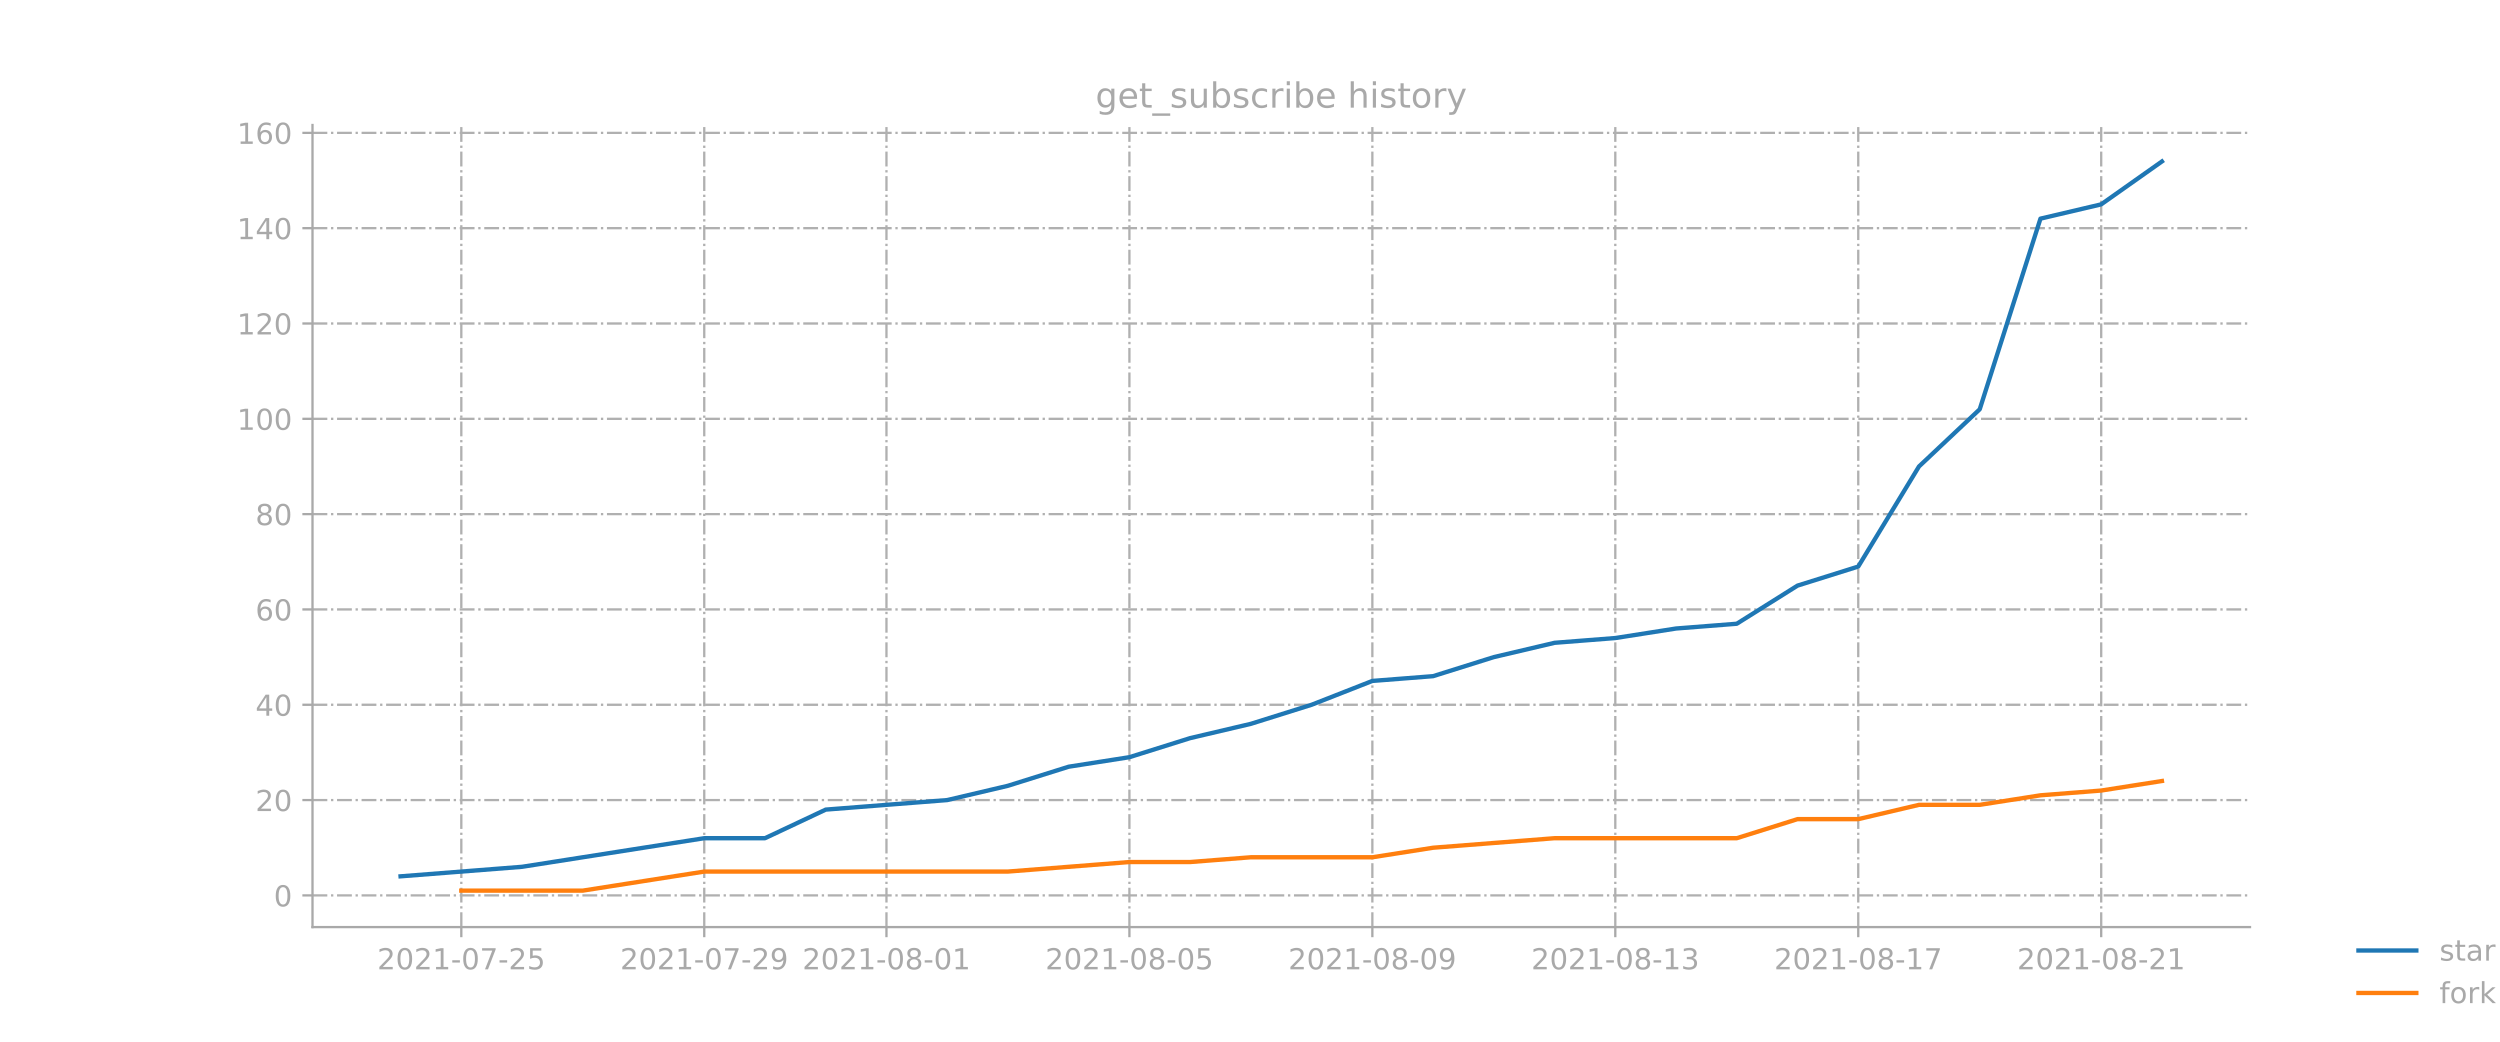
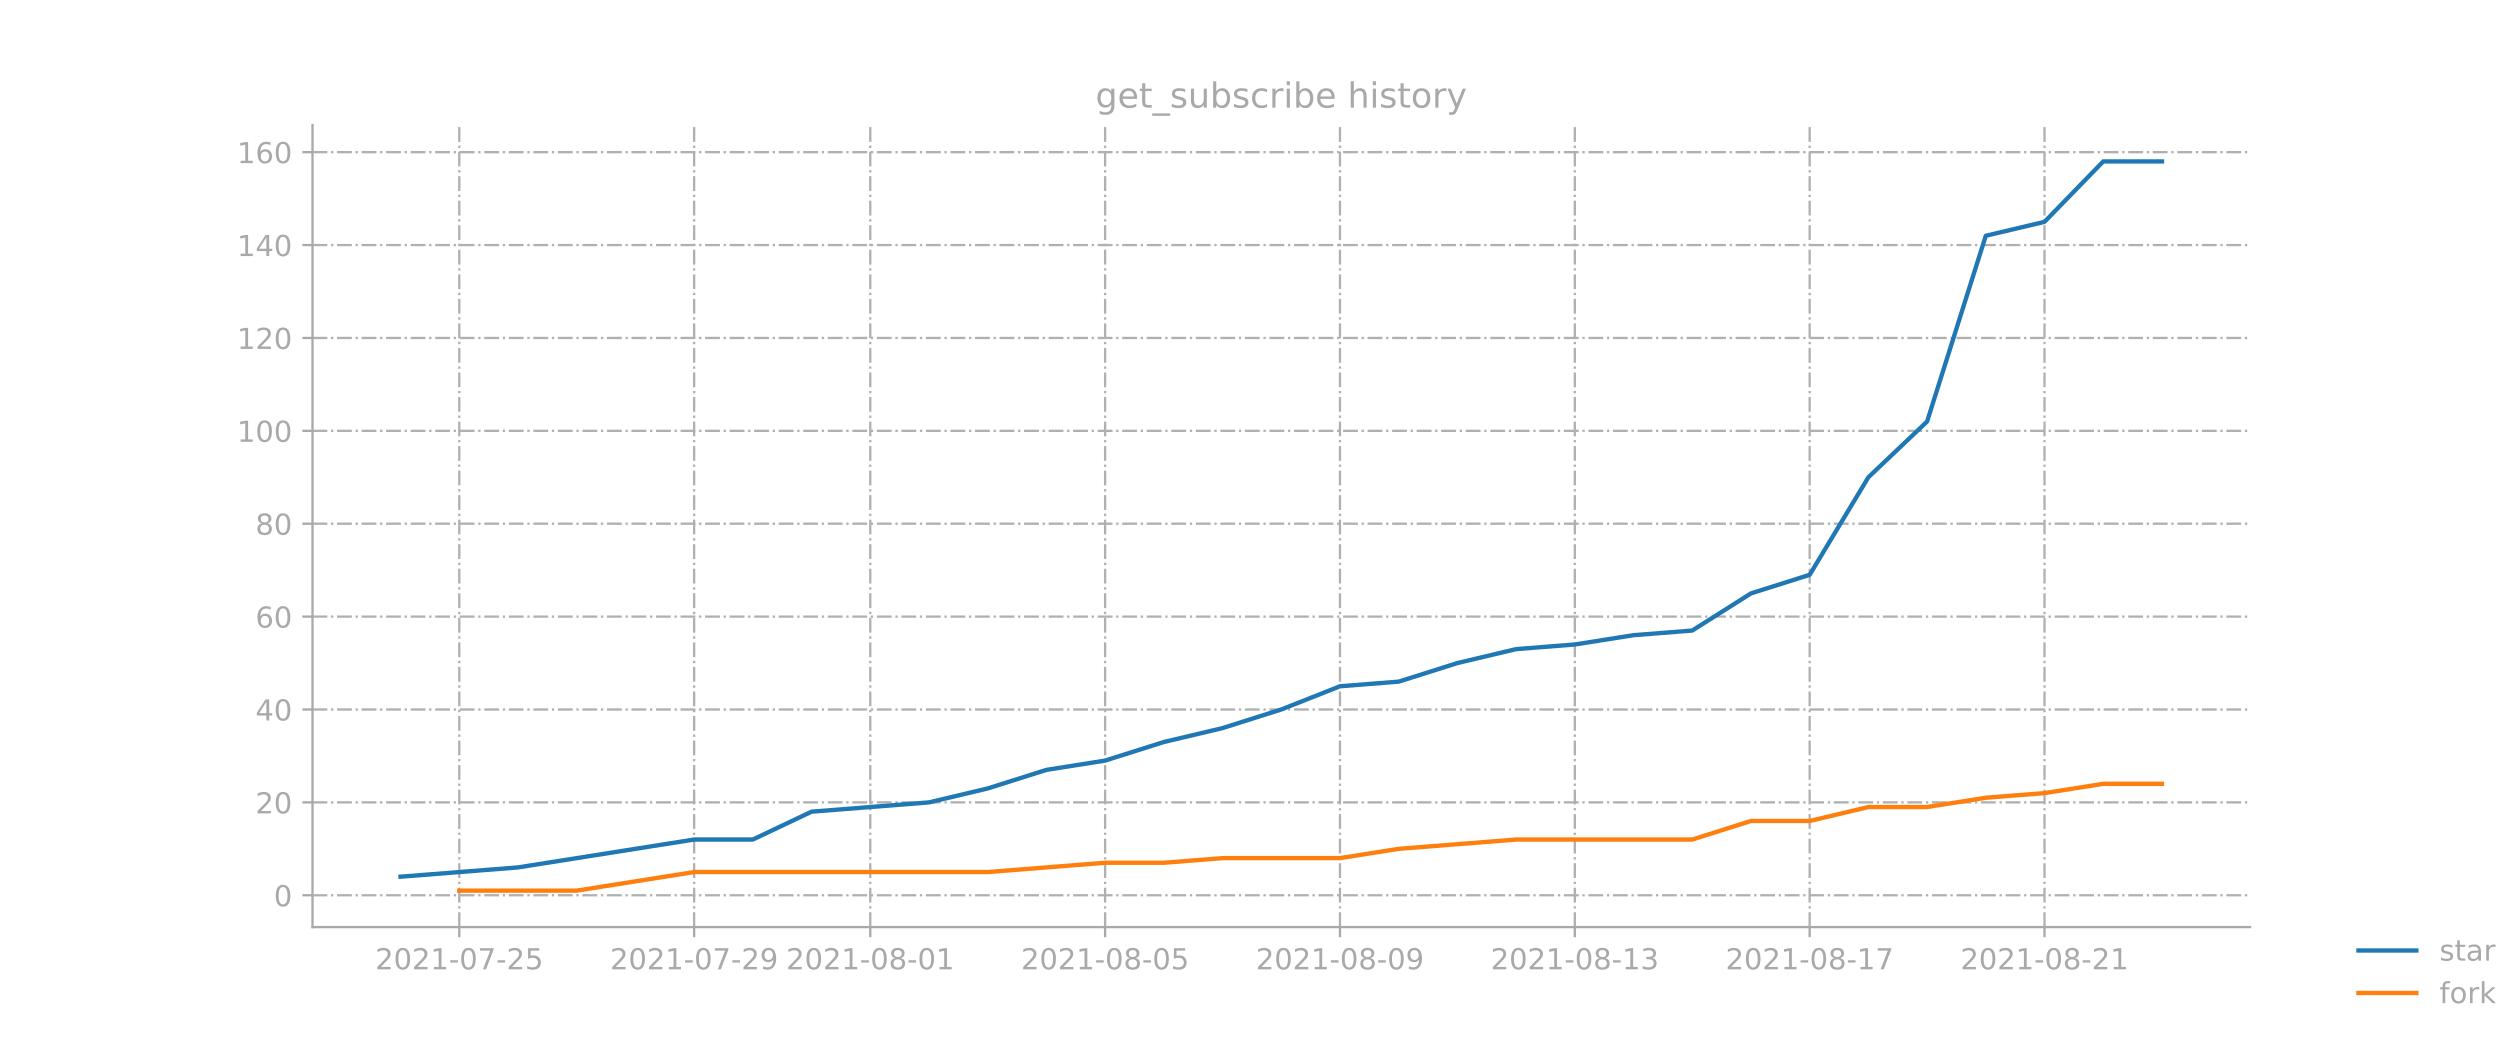
<svg xmlns="http://www.w3.org/2000/svg" xmlns:xlink="http://www.w3.org/1999/xlink" height="360pt" version="1.1" viewBox="0 0 864 360" width="864pt">
  <defs>
    <style type="text/css">*{stroke-linecap:butt;stroke-linejoin:round;}</style>
  </defs>
  <g id="figure_1">
    <g id="patch_1">
      <path d="M 0 360  L 864 360  L 864 0  L 0 0  z " style="fill:none;opacity:0;" />
    </g>
    <g id="axes_1">
      <g id="patch_2">
        <path d="M 108 320.4  L 777.6 320.4  L 777.6 43.2  L 108 43.2  z " style="fill:none;opacity:0;" />
      </g>
      <g id="matplotlib.axis_1">
        <g id="xtick_1">
          <g id="line2d_1">
-             <path clip-path="url(#pddede27b74)" d="M 159.427 320.4  L 159.427 43.2  " style="fill:none;stroke:#b0b0b0;stroke-dasharray:5.12,1.28,0.8,1.28;stroke-dashoffset:0;stroke-width:0.8;" />
+             <path clip-path="url(#pabd84479c7)" d="M 158.727 320.4  L 158.727 43.2  " style="fill:none;stroke:#b0b0b0;stroke-dasharray:5.12,1.28,0.8,1.28;stroke-dashoffset:0;stroke-width:0.8;" />
          </g>
          <g id="line2d_2">
            <defs>
-               <path d="M 0 0  L 0 3.5  " id="m95e94f153a" style="stroke:#a9a9a9;stroke-width:0.8;" />
+               <path d="M 0 0  L 0 3.5  " id="mc89cf442b8" style="stroke:#a9a9a9;stroke-width:0.8;" />
            </defs>
            <g>
-               <use style="fill:#a9a9a9;stroke:#a9a9a9;stroke-width:0.8;" x="159.427" xlink:href="#m95e94f153a" y="320.4" />
+               <use style="fill:#a9a9a9;stroke:#a9a9a9;stroke-width:0.8;" x="158.727" xlink:href="#mc89cf442b8" y="320.4" />
            </g>
          </g>
          <g id="text_1">
-             <g style="fill:#a9a9a9;" transform="translate(130.3691 334.9984)scale(0.1 -0.1)">
+             <g style="fill:#a9a9a9;" transform="translate(129.6695 334.9984)scale(0.1 -0.1)">
              <defs>
                <path d="M 1228 531  L 3431 531  L 3431 0  L 469 0  L 469 531  Q 828 903 1448 1529  Q 2069 2156 2228 2338  Q 2531 2678 2651 2914  Q 2772 3150 2772 3378  Q 2772 3750 2511 3984  Q 2250 4219 1831 4219  Q 1534 4219 1204 4116  Q 875 4013 500 3803  L 500 4441  Q 881 4594 1212 4672  Q 1544 4750 1819 4750  Q 2544 4750 2975 4387  Q 3406 4025 3406 3419  Q 3406 3131 3298 2873  Q 3191 2616 2906 2266  Q 2828 2175 2409 1742  Q 1991 1309 1228 531  z " id="DejaVuSans-32" transform="scale(0.015625)" />
                <path d="M 2034 4250  Q 1547 4250 1301 3770  Q 1056 3291 1056 2328  Q 1056 1369 1301 889  Q 1547 409 2034 409  Q 2525 409 2770 889  Q 3016 1369 3016 2328  Q 3016 3291 2770 3770  Q 2525 4250 2034 4250  z M 2034 4750  Q 2819 4750 3233 4129  Q 3647 3509 3647 2328  Q 3647 1150 3233 529  Q 2819 -91 2034 -91  Q 1250 -91 836 529  Q 422 1150 422 2328  Q 422 3509 836 4129  Q 1250 4750 2034 4750  z " id="DejaVuSans-30" transform="scale(0.015625)" />
                <path d="M 794 531  L 1825 531  L 1825 4091  L 703 3866  L 703 4441  L 1819 4666  L 2450 4666  L 2450 531  L 3481 531  L 3481 0  L 794 0  L 794 531  z " id="DejaVuSans-31" transform="scale(0.015625)" />
                <path d="M 313 2009  L 1997 2009  L 1997 1497  L 313 1497  L 313 2009  z " id="DejaVuSans-2d" transform="scale(0.015625)" />
                <path d="M 525 4666  L 3525 4666  L 3525 4397  L 1831 0  L 1172 0  L 2766 4134  L 525 4134  L 525 4666  z " id="DejaVuSans-37" transform="scale(0.015625)" />
                <path d="M 691 4666  L 3169 4666  L 3169 4134  L 1269 4134  L 1269 2991  Q 1406 3038 1543 3061  Q 1681 3084 1819 3084  Q 2600 3084 3056 2656  Q 3513 2228 3513 1497  Q 3513 744 3044 326  Q 2575 -91 1722 -91  Q 1428 -91 1123 -41  Q 819 9 494 109  L 494 744  Q 775 591 1075 516  Q 1375 441 1709 441  Q 2250 441 2565 725  Q 2881 1009 2881 1497  Q 2881 1984 2565 2268  Q 2250 2553 1709 2553  Q 1456 2553 1204 2497  Q 953 2441 691 2322  L 691 4666  z " id="DejaVuSans-35" transform="scale(0.015625)" />
              </defs>
              <use xlink:href="#DejaVuSans-32" />
              <use x="63.623" xlink:href="#DejaVuSans-30" />
              <use x="127.246" xlink:href="#DejaVuSans-32" />
              <use x="190.869" xlink:href="#DejaVuSans-31" />
              <use x="254.492" xlink:href="#DejaVuSans-2d" />
              <use x="290.576" xlink:href="#DejaVuSans-30" />
              <use x="354.199" xlink:href="#DejaVuSans-37" />
              <use x="417.822" xlink:href="#DejaVuSans-2d" />
              <use x="453.906" xlink:href="#DejaVuSans-32" />
              <use x="517.529" xlink:href="#DejaVuSans-35" />
            </g>
          </g>
        </g>
        <g id="xtick_2">
          <g id="line2d_3">
-             <path clip-path="url(#pddede27b74)" d="M 243.389 320.4  L 243.389 43.2  " style="fill:none;stroke:#b0b0b0;stroke-dasharray:5.12,1.28,0.8,1.28;stroke-dashoffset:0;stroke-width:0.8;" />
+             <path clip-path="url(#pabd84479c7)" d="M 239.891 320.4  L 239.891 43.2  " style="fill:none;stroke:#b0b0b0;stroke-dasharray:5.12,1.28,0.8,1.28;stroke-dashoffset:0;stroke-width:0.8;" />
          </g>
          <g id="line2d_4">
            <g>
-               <use style="fill:#a9a9a9;stroke:#a9a9a9;stroke-width:0.8;" x="243.389" xlink:href="#m95e94f153a" y="320.4" />
+               <use style="fill:#a9a9a9;stroke:#a9a9a9;stroke-width:0.8;" x="239.891" xlink:href="#mc89cf442b8" y="320.4" />
            </g>
          </g>
          <g id="text_2">
-             <g style="fill:#a9a9a9;" transform="translate(214.3315 334.9984)scale(0.1 -0.1)">
+             <g style="fill:#a9a9a9;" transform="translate(210.8331 334.9984)scale(0.1 -0.1)">
              <defs>
                <path d="M 703 97  L 703 672  Q 941 559 1184 500  Q 1428 441 1663 441  Q 2288 441 2617 861  Q 2947 1281 2994 2138  Q 2813 1869 2534 1725  Q 2256 1581 1919 1581  Q 1219 1581 811 2004  Q 403 2428 403 3163  Q 403 3881 828 4315  Q 1253 4750 1959 4750  Q 2769 4750 3195 4129  Q 3622 3509 3622 2328  Q 3622 1225 3098 567  Q 2575 -91 1691 -91  Q 1453 -91 1209 -44  Q 966 3 703 97  z M 1959 2075  Q 2384 2075 2632 2365  Q 2881 2656 2881 3163  Q 2881 3666 2632 3958  Q 2384 4250 1959 4250  Q 1534 4250 1286 3958  Q 1038 3666 1038 3163  Q 1038 2656 1286 2365  Q 1534 2075 1959 2075  z " id="DejaVuSans-39" transform="scale(0.015625)" />
              </defs>
              <use xlink:href="#DejaVuSans-32" />
              <use x="63.623" xlink:href="#DejaVuSans-30" />
              <use x="127.246" xlink:href="#DejaVuSans-32" />
              <use x="190.869" xlink:href="#DejaVuSans-31" />
              <use x="254.492" xlink:href="#DejaVuSans-2d" />
              <use x="290.576" xlink:href="#DejaVuSans-30" />
              <use x="354.199" xlink:href="#DejaVuSans-37" />
              <use x="417.822" xlink:href="#DejaVuSans-2d" />
              <use x="453.906" xlink:href="#DejaVuSans-32" />
              <use x="517.529" xlink:href="#DejaVuSans-39" />
            </g>
          </g>
        </g>
        <g id="xtick_3">
          <g id="line2d_5">
-             <path clip-path="url(#pddede27b74)" d="M 306.361 320.4  L 306.361 43.2  " style="fill:none;stroke:#b0b0b0;stroke-dasharray:5.12,1.28,0.8,1.28;stroke-dashoffset:0;stroke-width:0.8;" />
+             <path clip-path="url(#pabd84479c7)" d="M 300.764 320.4  L 300.764 43.2  " style="fill:none;stroke:#b0b0b0;stroke-dasharray:5.12,1.28,0.8,1.28;stroke-dashoffset:0;stroke-width:0.8;" />
          </g>
          <g id="line2d_6">
            <g>
-               <use style="fill:#a9a9a9;stroke:#a9a9a9;stroke-width:0.8;" x="306.361" xlink:href="#m95e94f153a" y="320.4" />
+               <use style="fill:#a9a9a9;stroke:#a9a9a9;stroke-width:0.8;" x="300.764" xlink:href="#mc89cf442b8" y="320.4" />
            </g>
          </g>
          <g id="text_3">
-             <g style="fill:#a9a9a9;" transform="translate(277.3033 334.9984)scale(0.1 -0.1)">
+             <g style="fill:#a9a9a9;" transform="translate(271.7058 334.9984)scale(0.1 -0.1)">
              <defs>
                <path d="M 2034 2216  Q 1584 2216 1326 1975  Q 1069 1734 1069 1313  Q 1069 891 1326 650  Q 1584 409 2034 409  Q 2484 409 2743 651  Q 3003 894 3003 1313  Q 3003 1734 2745 1975  Q 2488 2216 2034 2216  z M 1403 2484  Q 997 2584 770 2862  Q 544 3141 544 3541  Q 544 4100 942 4425  Q 1341 4750 2034 4750  Q 2731 4750 3128 4425  Q 3525 4100 3525 3541  Q 3525 3141 3298 2862  Q 3072 2584 2669 2484  Q 3125 2378 3379 2068  Q 3634 1759 3634 1313  Q 3634 634 3220 271  Q 2806 -91 2034 -91  Q 1263 -91 848 271  Q 434 634 434 1313  Q 434 1759 690 2068  Q 947 2378 1403 2484  z M 1172 3481  Q 1172 3119 1398 2916  Q 1625 2713 2034 2713  Q 2441 2713 2670 2916  Q 2900 3119 2900 3481  Q 2900 3844 2670 4047  Q 2441 4250 2034 4250  Q 1625 4250 1398 4047  Q 1172 3844 1172 3481  z " id="DejaVuSans-38" transform="scale(0.015625)" />
              </defs>
              <use xlink:href="#DejaVuSans-32" />
              <use x="63.623" xlink:href="#DejaVuSans-30" />
              <use x="127.246" xlink:href="#DejaVuSans-32" />
              <use x="190.869" xlink:href="#DejaVuSans-31" />
              <use x="254.492" xlink:href="#DejaVuSans-2d" />
              <use x="290.576" xlink:href="#DejaVuSans-30" />
              <use x="354.199" xlink:href="#DejaVuSans-38" />
              <use x="417.822" xlink:href="#DejaVuSans-2d" />
              <use x="453.906" xlink:href="#DejaVuSans-30" />
              <use x="517.529" xlink:href="#DejaVuSans-31" />
            </g>
          </g>
        </g>
        <g id="xtick_4">
          <g id="line2d_7">
-             <path clip-path="url(#pddede27b74)" d="M 390.324 320.4  L 390.324 43.2  " style="fill:none;stroke:#b0b0b0;stroke-dasharray:5.12,1.28,0.8,1.28;stroke-dashoffset:0;stroke-width:0.8;" />
+             <path clip-path="url(#pabd84479c7)" d="M 381.927 320.4  L 381.927 43.2  " style="fill:none;stroke:#b0b0b0;stroke-dasharray:5.12,1.28,0.8,1.28;stroke-dashoffset:0;stroke-width:0.8;" />
          </g>
          <g id="line2d_8">
            <g>
-               <use style="fill:#a9a9a9;stroke:#a9a9a9;stroke-width:0.8;" x="390.324" xlink:href="#m95e94f153a" y="320.4" />
+               <use style="fill:#a9a9a9;stroke:#a9a9a9;stroke-width:0.8;" x="381.927" xlink:href="#mc89cf442b8" y="320.4" />
            </g>
          </g>
          <g id="text_4">
-             <g style="fill:#a9a9a9;" transform="translate(361.2657 334.9984)scale(0.1 -0.1)">
+             <g style="fill:#a9a9a9;" transform="translate(352.8695 334.9984)scale(0.1 -0.1)">
              <use xlink:href="#DejaVuSans-32" />
              <use x="63.623" xlink:href="#DejaVuSans-30" />
              <use x="127.246" xlink:href="#DejaVuSans-32" />
              <use x="190.869" xlink:href="#DejaVuSans-31" />
              <use x="254.492" xlink:href="#DejaVuSans-2d" />
              <use x="290.576" xlink:href="#DejaVuSans-30" />
              <use x="354.199" xlink:href="#DejaVuSans-38" />
              <use x="417.822" xlink:href="#DejaVuSans-2d" />
              <use x="453.906" xlink:href="#DejaVuSans-30" />
              <use x="517.529" xlink:href="#DejaVuSans-35" />
            </g>
          </g>
        </g>
        <g id="xtick_5">
          <g id="line2d_9">
-             <path clip-path="url(#pddede27b74)" d="M 474.286 320.4  L 474.286 43.2  " style="fill:none;stroke:#b0b0b0;stroke-dasharray:5.12,1.28,0.8,1.28;stroke-dashoffset:0;stroke-width:0.8;" />
+             <path clip-path="url(#pabd84479c7)" d="M 463.091 320.4  L 463.091 43.2  " style="fill:none;stroke:#b0b0b0;stroke-dasharray:5.12,1.28,0.8,1.28;stroke-dashoffset:0;stroke-width:0.8;" />
          </g>
          <g id="line2d_10">
            <g>
-               <use style="fill:#a9a9a9;stroke:#a9a9a9;stroke-width:0.8;" x="474.286" xlink:href="#m95e94f153a" y="320.4" />
+               <use style="fill:#a9a9a9;stroke:#a9a9a9;stroke-width:0.8;" x="463.091" xlink:href="#mc89cf442b8" y="320.4" />
            </g>
          </g>
          <g id="text_5">
-             <g style="fill:#a9a9a9;" transform="translate(445.2281 334.9984)scale(0.1 -0.1)">
+             <g style="fill:#a9a9a9;" transform="translate(434.0331 334.9984)scale(0.1 -0.1)">
              <use xlink:href="#DejaVuSans-32" />
              <use x="63.623" xlink:href="#DejaVuSans-30" />
              <use x="127.246" xlink:href="#DejaVuSans-32" />
              <use x="190.869" xlink:href="#DejaVuSans-31" />
              <use x="254.492" xlink:href="#DejaVuSans-2d" />
              <use x="290.576" xlink:href="#DejaVuSans-30" />
              <use x="354.199" xlink:href="#DejaVuSans-38" />
              <use x="417.822" xlink:href="#DejaVuSans-2d" />
              <use x="453.906" xlink:href="#DejaVuSans-30" />
              <use x="517.529" xlink:href="#DejaVuSans-39" />
            </g>
          </g>
        </g>
        <g id="xtick_6">
          <g id="line2d_11">
-             <path clip-path="url(#pddede27b74)" d="M 558.248 320.4  L 558.248 43.2  " style="fill:none;stroke:#b0b0b0;stroke-dasharray:5.12,1.28,0.8,1.28;stroke-dashoffset:0;stroke-width:0.8;" />
+             <path clip-path="url(#pabd84479c7)" d="M 544.255 320.4  L 544.255 43.2  " style="fill:none;stroke:#b0b0b0;stroke-dasharray:5.12,1.28,0.8,1.28;stroke-dashoffset:0;stroke-width:0.8;" />
          </g>
          <g id="line2d_12">
            <g>
-               <use style="fill:#a9a9a9;stroke:#a9a9a9;stroke-width:0.8;" x="558.248" xlink:href="#m95e94f153a" y="320.4" />
+               <use style="fill:#a9a9a9;stroke:#a9a9a9;stroke-width:0.8;" x="544.255" xlink:href="#mc89cf442b8" y="320.4" />
            </g>
          </g>
          <g id="text_6">
-             <g style="fill:#a9a9a9;" transform="translate(529.1905 334.9984)scale(0.1 -0.1)">
+             <g style="fill:#a9a9a9;" transform="translate(515.1967 334.9984)scale(0.1 -0.1)">
              <defs>
                <path d="M 2597 2516  Q 3050 2419 3304 2112  Q 3559 1806 3559 1356  Q 3559 666 3084 287  Q 2609 -91 1734 -91  Q 1441 -91 1130 -33  Q 819 25 488 141  L 488 750  Q 750 597 1062 519  Q 1375 441 1716 441  Q 2309 441 2620 675  Q 2931 909 2931 1356  Q 2931 1769 2642 2001  Q 2353 2234 1838 2234  L 1294 2234  L 1294 2753  L 1863 2753  Q 2328 2753 2575 2939  Q 2822 3125 2822 3475  Q 2822 3834 2567 4026  Q 2313 4219 1838 4219  Q 1578 4219 1281 4162  Q 984 4106 628 3988  L 628 4550  Q 988 4650 1302 4700  Q 1616 4750 1894 4750  Q 2613 4750 3031 4423  Q 3450 4097 3450 3541  Q 3450 3153 3228 2886  Q 3006 2619 2597 2516  z " id="DejaVuSans-33" transform="scale(0.015625)" />
              </defs>
              <use xlink:href="#DejaVuSans-32" />
              <use x="63.623" xlink:href="#DejaVuSans-30" />
              <use x="127.246" xlink:href="#DejaVuSans-32" />
              <use x="190.869" xlink:href="#DejaVuSans-31" />
              <use x="254.492" xlink:href="#DejaVuSans-2d" />
              <use x="290.576" xlink:href="#DejaVuSans-30" />
              <use x="354.199" xlink:href="#DejaVuSans-38" />
              <use x="417.822" xlink:href="#DejaVuSans-2d" />
              <use x="453.906" xlink:href="#DejaVuSans-31" />
              <use x="517.529" xlink:href="#DejaVuSans-33" />
            </g>
          </g>
        </g>
        <g id="xtick_7">
          <g id="line2d_13">
-             <path clip-path="url(#pddede27b74)" d="M 642.211 320.4  L 642.211 43.2  " style="fill:none;stroke:#b0b0b0;stroke-dasharray:5.12,1.28,0.8,1.28;stroke-dashoffset:0;stroke-width:0.8;" />
+             <path clip-path="url(#pabd84479c7)" d="M 625.418 320.4  L 625.418 43.2  " style="fill:none;stroke:#b0b0b0;stroke-dasharray:5.12,1.28,0.8,1.28;stroke-dashoffset:0;stroke-width:0.8;" />
          </g>
          <g id="line2d_14">
            <g>
-               <use style="fill:#a9a9a9;stroke:#a9a9a9;stroke-width:0.8;" x="642.211" xlink:href="#m95e94f153a" y="320.4" />
+               <use style="fill:#a9a9a9;stroke:#a9a9a9;stroke-width:0.8;" x="625.418" xlink:href="#mc89cf442b8" y="320.4" />
            </g>
          </g>
          <g id="text_7">
-             <g style="fill:#a9a9a9;" transform="translate(613.1528 334.9984)scale(0.1 -0.1)">
+             <g style="fill:#a9a9a9;" transform="translate(596.3604 334.9984)scale(0.1 -0.1)">
              <use xlink:href="#DejaVuSans-32" />
              <use x="63.623" xlink:href="#DejaVuSans-30" />
              <use x="127.246" xlink:href="#DejaVuSans-32" />
              <use x="190.869" xlink:href="#DejaVuSans-31" />
              <use x="254.492" xlink:href="#DejaVuSans-2d" />
              <use x="290.576" xlink:href="#DejaVuSans-30" />
              <use x="354.199" xlink:href="#DejaVuSans-38" />
              <use x="417.822" xlink:href="#DejaVuSans-2d" />
              <use x="453.906" xlink:href="#DejaVuSans-31" />
              <use x="517.529" xlink:href="#DejaVuSans-37" />
            </g>
          </g>
        </g>
        <g id="xtick_8">
          <g id="line2d_15">
-             <path clip-path="url(#pddede27b74)" d="M 726.173 320.4  L 726.173 43.2  " style="fill:none;stroke:#b0b0b0;stroke-dasharray:5.12,1.28,0.8,1.28;stroke-dashoffset:0;stroke-width:0.8;" />
+             <path clip-path="url(#pabd84479c7)" d="M 706.582 320.4  L 706.582 43.2  " style="fill:none;stroke:#b0b0b0;stroke-dasharray:5.12,1.28,0.8,1.28;stroke-dashoffset:0;stroke-width:0.8;" />
          </g>
          <g id="line2d_16">
            <g>
-               <use style="fill:#a9a9a9;stroke:#a9a9a9;stroke-width:0.8;" x="726.173" xlink:href="#m95e94f153a" y="320.4" />
+               <use style="fill:#a9a9a9;stroke:#a9a9a9;stroke-width:0.8;" x="706.582" xlink:href="#mc89cf442b8" y="320.4" />
            </g>
          </g>
          <g id="text_8">
-             <g style="fill:#a9a9a9;" transform="translate(697.1152 334.9984)scale(0.1 -0.1)">
+             <g style="fill:#a9a9a9;" transform="translate(677.524 334.9984)scale(0.1 -0.1)">
              <use xlink:href="#DejaVuSans-32" />
              <use x="63.623" xlink:href="#DejaVuSans-30" />
              <use x="127.246" xlink:href="#DejaVuSans-32" />
              <use x="190.869" xlink:href="#DejaVuSans-31" />
              <use x="254.492" xlink:href="#DejaVuSans-2d" />
              <use x="290.576" xlink:href="#DejaVuSans-30" />
              <use x="354.199" xlink:href="#DejaVuSans-38" />
              <use x="417.822" xlink:href="#DejaVuSans-2d" />
              <use x="453.906" xlink:href="#DejaVuSans-32" />
              <use x="517.529" xlink:href="#DejaVuSans-31" />
            </g>
          </g>
        </g>
      </g>
      <g id="matplotlib.axis_2">
        <g id="ytick_1">
          <g id="line2d_17">
-             <path clip-path="url(#pddede27b74)" d="M 108 309.447  L 777.6 309.447  " style="fill:none;stroke:#b0b0b0;stroke-dasharray:5.12,1.28,0.8,1.28;stroke-dashoffset:0;stroke-width:0.8;" />
+             <path clip-path="url(#pabd84479c7)" d="M 108 309.405  L 777.6 309.405  " style="fill:none;stroke:#b0b0b0;stroke-dasharray:5.12,1.28,0.8,1.28;stroke-dashoffset:0;stroke-width:0.8;" />
          </g>
          <g id="line2d_18">
            <defs>
-               <path d="M 0 0  L -3.5 0  " id="mcf02c6be62" style="stroke:#a9a9a9;stroke-width:0.8;" />
+               <path d="M 0 0  L -3.5 0  " id="mae15c262da" style="stroke:#a9a9a9;stroke-width:0.8;" />
            </defs>
            <g>
-               <use style="fill:#a9a9a9;stroke:#a9a9a9;stroke-width:0.8;" x="108" xlink:href="#mcf02c6be62" y="309.447" />
+               <use style="fill:#a9a9a9;stroke:#a9a9a9;stroke-width:0.8;" x="108" xlink:href="#mae15c262da" y="309.405" />
            </g>
          </g>
          <g id="text_9">
-             <g style="fill:#a9a9a9;" transform="translate(94.6375 313.2463)scale(0.1 -0.1)">
+             <g style="fill:#a9a9a9;" transform="translate(94.6375 313.2043)scale(0.1 -0.1)">
              <use xlink:href="#DejaVuSans-30" />
            </g>
          </g>
        </g>
        <g id="ytick_2">
          <g id="line2d_19">
-             <path clip-path="url(#pddede27b74)" d="M 108 276.506  L 777.6 276.506  " style="fill:none;stroke:#b0b0b0;stroke-dasharray:5.12,1.28,0.8,1.28;stroke-dashoffset:0;stroke-width:0.8;" />
+             <path clip-path="url(#pabd84479c7)" d="M 108 277.303  L 777.6 277.303  " style="fill:none;stroke:#b0b0b0;stroke-dasharray:5.12,1.28,0.8,1.28;stroke-dashoffset:0;stroke-width:0.8;" />
          </g>
          <g id="line2d_20">
            <g>
-               <use style="fill:#a9a9a9;stroke:#a9a9a9;stroke-width:0.8;" x="108" xlink:href="#mcf02c6be62" y="276.506" />
+               <use style="fill:#a9a9a9;stroke:#a9a9a9;stroke-width:0.8;" x="108" xlink:href="#mae15c262da" y="277.303" />
            </g>
          </g>
          <g id="text_10">
-             <g style="fill:#a9a9a9;" transform="translate(88.275 280.3051)scale(0.1 -0.1)">
+             <g style="fill:#a9a9a9;" transform="translate(88.275 281.1024)scale(0.1 -0.1)">
              <use xlink:href="#DejaVuSans-32" />
              <use x="63.623" xlink:href="#DejaVuSans-30" />
            </g>
          </g>
        </g>
        <g id="ytick_3">
          <g id="line2d_21">
-             <path clip-path="url(#pddede27b74)" d="M 108 243.565  L 777.6 243.565  " style="fill:none;stroke:#b0b0b0;stroke-dasharray:5.12,1.28,0.8,1.28;stroke-dashoffset:0;stroke-width:0.8;" />
+             <path clip-path="url(#pabd84479c7)" d="M 108 245.201  L 777.6 245.201  " style="fill:none;stroke:#b0b0b0;stroke-dasharray:5.12,1.28,0.8,1.28;stroke-dashoffset:0;stroke-width:0.8;" />
          </g>
          <g id="line2d_22">
            <g>
-               <use style="fill:#a9a9a9;stroke:#a9a9a9;stroke-width:0.8;" x="108" xlink:href="#mcf02c6be62" y="243.565" />
+               <use style="fill:#a9a9a9;stroke:#a9a9a9;stroke-width:0.8;" x="108" xlink:href="#mae15c262da" y="245.201" />
            </g>
          </g>
          <g id="text_11">
-             <g style="fill:#a9a9a9;" transform="translate(88.275 247.3639)scale(0.1 -0.1)">
+             <g style="fill:#a9a9a9;" transform="translate(88.275 249.0005)scale(0.1 -0.1)">
              <defs>
                <path d="M 2419 4116  L 825 1625  L 2419 1625  L 2419 4116  z M 2253 4666  L 3047 4666  L 3047 1625  L 3713 1625  L 3713 1100  L 3047 1100  L 3047 0  L 2419 0  L 2419 1100  L 313 1100  L 313 1709  L 2253 4666  z " id="DejaVuSans-34" transform="scale(0.015625)" />
              </defs>
              <use xlink:href="#DejaVuSans-34" />
              <use x="63.623" xlink:href="#DejaVuSans-30" />
            </g>
          </g>
        </g>
        <g id="ytick_4">
          <g id="line2d_23">
-             <path clip-path="url(#pddede27b74)" d="M 108 210.624  L 777.6 210.624  " style="fill:none;stroke:#b0b0b0;stroke-dasharray:5.12,1.28,0.8,1.28;stroke-dashoffset:0;stroke-width:0.8;" />
+             <path clip-path="url(#pabd84479c7)" d="M 108 213.099  L 777.6 213.099  " style="fill:none;stroke:#b0b0b0;stroke-dasharray:5.12,1.28,0.8,1.28;stroke-dashoffset:0;stroke-width:0.8;" />
          </g>
          <g id="line2d_24">
            <g>
-               <use style="fill:#a9a9a9;stroke:#a9a9a9;stroke-width:0.8;" x="108" xlink:href="#mcf02c6be62" y="210.624" />
+               <use style="fill:#a9a9a9;stroke:#a9a9a9;stroke-width:0.8;" x="108" xlink:href="#mae15c262da" y="213.099" />
            </g>
          </g>
          <g id="text_12">
-             <g style="fill:#a9a9a9;" transform="translate(88.275 214.4227)scale(0.1 -0.1)">
+             <g style="fill:#a9a9a9;" transform="translate(88.275 216.8986)scale(0.1 -0.1)">
              <defs>
                <path d="M 2113 2584  Q 1688 2584 1439 2293  Q 1191 2003 1191 1497  Q 1191 994 1439 701  Q 1688 409 2113 409  Q 2538 409 2786 701  Q 3034 994 3034 1497  Q 3034 2003 2786 2293  Q 2538 2584 2113 2584  z M 3366 4563  L 3366 3988  Q 3128 4100 2886 4159  Q 2644 4219 2406 4219  Q 1781 4219 1451 3797  Q 1122 3375 1075 2522  Q 1259 2794 1537 2939  Q 1816 3084 2150 3084  Q 2853 3084 3261 2657  Q 3669 2231 3669 1497  Q 3669 778 3244 343  Q 2819 -91 2113 -91  Q 1303 -91 875 529  Q 447 1150 447 2328  Q 447 3434 972 4092  Q 1497 4750 2381 4750  Q 2619 4750 2861 4703  Q 3103 4656 3366 4563  z " id="DejaVuSans-36" transform="scale(0.015625)" />
              </defs>
              <use xlink:href="#DejaVuSans-36" />
              <use x="63.623" xlink:href="#DejaVuSans-30" />
            </g>
          </g>
        </g>
        <g id="ytick_5">
          <g id="line2d_25">
-             <path clip-path="url(#pddede27b74)" d="M 108 177.682  L 777.6 177.682  " style="fill:none;stroke:#b0b0b0;stroke-dasharray:5.12,1.28,0.8,1.28;stroke-dashoffset:0;stroke-width:0.8;" />
+             <path clip-path="url(#pabd84479c7)" d="M 108 180.997  L 777.6 180.997  " style="fill:none;stroke:#b0b0b0;stroke-dasharray:5.12,1.28,0.8,1.28;stroke-dashoffset:0;stroke-width:0.8;" />
          </g>
          <g id="line2d_26">
            <g>
-               <use style="fill:#a9a9a9;stroke:#a9a9a9;stroke-width:0.8;" x="108" xlink:href="#mcf02c6be62" y="177.682" />
+               <use style="fill:#a9a9a9;stroke:#a9a9a9;stroke-width:0.8;" x="108" xlink:href="#mae15c262da" y="180.997" />
            </g>
          </g>
          <g id="text_13">
-             <g style="fill:#a9a9a9;" transform="translate(88.275 181.4816)scale(0.1 -0.1)">
+             <g style="fill:#a9a9a9;" transform="translate(88.275 184.7967)scale(0.1 -0.1)">
              <use xlink:href="#DejaVuSans-38" />
              <use x="63.623" xlink:href="#DejaVuSans-30" />
            </g>
          </g>
        </g>
        <g id="ytick_6">
          <g id="line2d_27">
-             <path clip-path="url(#pddede27b74)" d="M 108 144.741  L 777.6 144.741  " style="fill:none;stroke:#b0b0b0;stroke-dasharray:5.12,1.28,0.8,1.28;stroke-dashoffset:0;stroke-width:0.8;" />
+             <path clip-path="url(#pabd84479c7)" d="M 108 148.896  L 777.6 148.896  " style="fill:none;stroke:#b0b0b0;stroke-dasharray:5.12,1.28,0.8,1.28;stroke-dashoffset:0;stroke-width:0.8;" />
          </g>
          <g id="line2d_28">
            <g>
-               <use style="fill:#a9a9a9;stroke:#a9a9a9;stroke-width:0.8;" x="108" xlink:href="#mcf02c6be62" y="144.741" />
+               <use style="fill:#a9a9a9;stroke:#a9a9a9;stroke-width:0.8;" x="108" xlink:href="#mae15c262da" y="148.896" />
            </g>
          </g>
          <g id="text_14">
-             <g style="fill:#a9a9a9;" transform="translate(81.9125 148.5404)scale(0.1 -0.1)">
+             <g style="fill:#a9a9a9;" transform="translate(81.9125 152.6948)scale(0.1 -0.1)">
              <use xlink:href="#DejaVuSans-31" />
              <use x="63.623" xlink:href="#DejaVuSans-30" />
              <use x="127.246" xlink:href="#DejaVuSans-30" />
            </g>
          </g>
        </g>
        <g id="ytick_7">
          <g id="line2d_29">
-             <path clip-path="url(#pddede27b74)" d="M 108 111.8  L 777.6 111.8  " style="fill:none;stroke:#b0b0b0;stroke-dasharray:5.12,1.28,0.8,1.28;stroke-dashoffset:0;stroke-width:0.8;" />
+             <path clip-path="url(#pabd84479c7)" d="M 108 116.794  L 777.6 116.794  " style="fill:none;stroke:#b0b0b0;stroke-dasharray:5.12,1.28,0.8,1.28;stroke-dashoffset:0;stroke-width:0.8;" />
          </g>
          <g id="line2d_30">
            <g>
-               <use style="fill:#a9a9a9;stroke:#a9a9a9;stroke-width:0.8;" x="108" xlink:href="#mcf02c6be62" y="111.8" />
+               <use style="fill:#a9a9a9;stroke:#a9a9a9;stroke-width:0.8;" x="108" xlink:href="#mae15c262da" y="116.794" />
            </g>
          </g>
          <g id="text_15">
-             <g style="fill:#a9a9a9;" transform="translate(81.9125 115.5992)scale(0.1 -0.1)">
+             <g style="fill:#a9a9a9;" transform="translate(81.9125 120.5928)scale(0.1 -0.1)">
              <use xlink:href="#DejaVuSans-31" />
              <use x="63.623" xlink:href="#DejaVuSans-32" />
              <use x="127.246" xlink:href="#DejaVuSans-30" />
            </g>
          </g>
        </g>
        <g id="ytick_8">
          <g id="line2d_31">
-             <path clip-path="url(#pddede27b74)" d="M 108 78.859  L 777.6 78.859  " style="fill:none;stroke:#b0b0b0;stroke-dasharray:5.12,1.28,0.8,1.28;stroke-dashoffset:0;stroke-width:0.8;" />
+             <path clip-path="url(#pabd84479c7)" d="M 108 84.692  L 777.6 84.692  " style="fill:none;stroke:#b0b0b0;stroke-dasharray:5.12,1.28,0.8,1.28;stroke-dashoffset:0;stroke-width:0.8;" />
          </g>
          <g id="line2d_32">
            <g>
-               <use style="fill:#a9a9a9;stroke:#a9a9a9;stroke-width:0.8;" x="108" xlink:href="#mcf02c6be62" y="78.859" />
+               <use style="fill:#a9a9a9;stroke:#a9a9a9;stroke-width:0.8;" x="108" xlink:href="#mae15c262da" y="84.692" />
            </g>
          </g>
          <g id="text_16">
-             <g style="fill:#a9a9a9;" transform="translate(81.9125 82.65804)scale(0.1 -0.1)">
+             <g style="fill:#a9a9a9;" transform="translate(81.9125 88.49094)scale(0.1 -0.1)">
              <use xlink:href="#DejaVuSans-31" />
              <use x="63.623" xlink:href="#DejaVuSans-34" />
              <use x="127.246" xlink:href="#DejaVuSans-30" />
            </g>
          </g>
        </g>
        <g id="ytick_9">
          <g id="line2d_33">
-             <path clip-path="url(#pddede27b74)" d="M 108 45.918  L 777.6 45.918  " style="fill:none;stroke:#b0b0b0;stroke-dasharray:5.12,1.28,0.8,1.28;stroke-dashoffset:0;stroke-width:0.8;" />
+             <path clip-path="url(#pabd84479c7)" d="M 108 52.59  L 777.6 52.59  " style="fill:none;stroke:#b0b0b0;stroke-dasharray:5.12,1.28,0.8,1.28;stroke-dashoffset:0;stroke-width:0.8;" />
          </g>
          <g id="line2d_34">
            <g>
-               <use style="fill:#a9a9a9;stroke:#a9a9a9;stroke-width:0.8;" x="108" xlink:href="#mcf02c6be62" y="45.918" />
+               <use style="fill:#a9a9a9;stroke:#a9a9a9;stroke-width:0.8;" x="108" xlink:href="#mae15c262da" y="52.59" />
            </g>
          </g>
          <g id="text_17">
-             <g style="fill:#a9a9a9;" transform="translate(81.9125 49.71687)scale(0.1 -0.1)">
+             <g style="fill:#a9a9a9;" transform="translate(81.9125 56.38903)scale(0.1 -0.1)">
              <use xlink:href="#DejaVuSans-31" />
              <use x="63.623" xlink:href="#DejaVuSans-36" />
              <use x="127.246" xlink:href="#DejaVuSans-30" />
            </g>
          </g>
        </g>
      </g>
      <g id="line2d_35">
-         <path clip-path="url(#pddede27b74)" d="M 138.436 302.859  L 159.427 301.212  L 180.418 299.565  L 201.408 296.271  L 222.399 292.976  L 243.389 289.682  L 264.38 289.682  L 285.371 279.8  L 306.361 278.153  L 327.352 276.506  L 348.342 271.565  L 369.333 264.976  L 390.324 261.682  L 411.314 255.094  L 432.305 250.153  L 453.295 243.565  L 474.286 235.329  L 495.276 233.682  L 516.267 227.094  L 537.258 222.153  L 558.248 220.506  L 579.239 217.212  L 600.229 215.565  L 621.22 202.388  L 642.211 195.8  L 663.201 161.212  L 684.192 141.447  L 705.182 75.565  L 726.173 70.624  L 747.164 55.8  " style="fill:none;stroke:#1f77b4;stroke-linecap:square;stroke-width:1.5;" />
+         <path clip-path="url(#pabd84479c7)" d="M 138.436 302.985  L 158.727 301.38  L 179.018 299.775  L 199.309 296.564  L 219.6 293.354  L 239.891 290.144  L 260.182 290.144  L 280.473 280.513  L 300.764 278.908  L 321.055 277.303  L 341.345 272.488  L 361.636 266.068  L 381.927 262.857  L 402.218 256.437  L 422.509 251.622  L 442.8 245.201  L 463.091 237.176  L 483.382 235.571  L 503.673 229.15  L 523.964 224.335  L 544.255 222.73  L 564.545 219.52  L 584.836 217.915  L 605.127 205.074  L 625.418 198.654  L 645.709 164.946  L 666 145.685  L 686.291 81.482  L 706.582 76.666  L 726.873 55.8  L 747.164 55.8  " style="fill:none;stroke:#1f77b4;stroke-linecap:square;stroke-width:1.5;" />
      </g>
      <g id="line2d_36">
-         <path clip-path="url(#pddede27b74)" d="M 159.427 307.8  L 180.418 307.8  L 201.408 307.8  L 222.399 304.506  L 243.389 301.212  L 264.38 301.212  L 285.371 301.212  L 306.361 301.212  L 327.352 301.212  L 348.342 301.212  L 369.333 299.565  L 390.324 297.918  L 411.314 297.918  L 432.305 296.271  L 453.295 296.271  L 474.286 296.271  L 495.276 292.976  L 516.267 291.329  L 537.258 289.682  L 558.248 289.682  L 579.239 289.682  L 600.229 289.682  L 621.22 283.094  L 642.211 283.094  L 663.201 278.153  L 684.192 278.153  L 705.182 274.859  L 726.173 273.212  L 747.164 269.918  " style="fill:none;stroke:#ff7f0e;stroke-linecap:square;stroke-width:1.5;" />
+         <path clip-path="url(#pabd84479c7)" d="M 158.727 307.8  L 179.018 307.8  L 199.309 307.8  L 219.6 304.59  L 239.891 301.38  L 260.182 301.38  L 280.473 301.38  L 300.764 301.38  L 321.055 301.38  L 341.345 301.38  L 361.636 299.775  L 381.927 298.169  L 402.218 298.169  L 422.509 296.564  L 442.8 296.564  L 463.091 296.564  L 483.382 293.354  L 503.673 291.749  L 523.964 290.144  L 544.255 290.144  L 564.545 290.144  L 584.836 290.144  L 605.127 283.724  L 625.418 283.724  L 645.709 278.908  L 666 278.908  L 686.291 275.698  L 706.582 274.093  L 726.873 270.883  L 747.164 270.883  " style="fill:none;stroke:#ff7f0e;stroke-linecap:square;stroke-width:1.5;" />
      </g>
      <g id="patch_3">
        <path d="M 108 320.4  L 108 43.2  " style="fill:none;stroke:#a9a9a9;stroke-linecap:square;stroke-linejoin:miter;stroke-width:0.8;" />
      </g>
      <g id="patch_4">
        <path d="M 777.6 320.4  L 777.6 43.2  " style="fill:none;" />
      </g>
      <g id="patch_5">
        <path d="M 108 320.4  L 777.6 320.4  " style="fill:none;stroke:#a9a9a9;stroke-linecap:square;stroke-linejoin:miter;stroke-width:0.8;" />
      </g>
      <g id="patch_6">
        <path d="M 108 43.2  L 777.6 43.2  " style="fill:none;" />
      </g>
      <g id="text_18">
        <g style="fill:#a9a9a9;" transform="translate(378.6075 37.2)scale(0.12 -0.12)">
          <defs>
            <path d="M 2906 1791  Q 2906 2416 2648 2759  Q 2391 3103 1925 3103  Q 1463 3103 1205 2759  Q 947 2416 947 1791  Q 947 1169 1205 825  Q 1463 481 1925 481  Q 2391 481 2648 825  Q 2906 1169 2906 1791  z M 3481 434  Q 3481 -459 3084 -895  Q 2688 -1331 1869 -1331  Q 1566 -1331 1297 -1286  Q 1028 -1241 775 -1147  L 775 -588  Q 1028 -725 1275 -790  Q 1522 -856 1778 -856  Q 2344 -856 2625 -561  Q 2906 -266 2906 331  L 2906 616  Q 2728 306 2450 153  Q 2172 0 1784 0  Q 1141 0 747 490  Q 353 981 353 1791  Q 353 2603 747 3093  Q 1141 3584 1784 3584  Q 2172 3584 2450 3431  Q 2728 3278 2906 2969  L 2906 3500  L 3481 3500  L 3481 434  z " id="DejaVuSans-67" transform="scale(0.015625)" />
            <path d="M 3597 1894  L 3597 1613  L 953 1613  Q 991 1019 1311 708  Q 1631 397 2203 397  Q 2534 397 2845 478  Q 3156 559 3463 722  L 3463 178  Q 3153 47 2828 -22  Q 2503 -91 2169 -91  Q 1331 -91 842 396  Q 353 884 353 1716  Q 353 2575 817 3079  Q 1281 3584 2069 3584  Q 2775 3584 3186 3129  Q 3597 2675 3597 1894  z M 3022 2063  Q 3016 2534 2758 2815  Q 2500 3097 2075 3097  Q 1594 3097 1305 2825  Q 1016 2553 972 2059  L 3022 2063  z " id="DejaVuSans-65" transform="scale(0.015625)" />
            <path d="M 1172 4494  L 1172 3500  L 2356 3500  L 2356 3053  L 1172 3053  L 1172 1153  Q 1172 725 1289 603  Q 1406 481 1766 481  L 2356 481  L 2356 0  L 1766 0  Q 1100 0 847 248  Q 594 497 594 1153  L 594 3053  L 172 3053  L 172 3500  L 594 3500  L 594 4494  L 1172 4494  z " id="DejaVuSans-74" transform="scale(0.015625)" />
            <path d="M 3263 -1063  L 3263 -1509  L -63 -1509  L -63 -1063  L 3263 -1063  z " id="DejaVuSans-5f" transform="scale(0.015625)" />
            <path d="M 2834 3397  L 2834 2853  Q 2591 2978 2328 3040  Q 2066 3103 1784 3103  Q 1356 3103 1142 2972  Q 928 2841 928 2578  Q 928 2378 1081 2264  Q 1234 2150 1697 2047  L 1894 2003  Q 2506 1872 2764 1633  Q 3022 1394 3022 966  Q 3022 478 2636 193  Q 2250 -91 1575 -91  Q 1294 -91 989 -36  Q 684 19 347 128  L 347 722  Q 666 556 975 473  Q 1284 391 1588 391  Q 1994 391 2212 530  Q 2431 669 2431 922  Q 2431 1156 2273 1281  Q 2116 1406 1581 1522  L 1381 1569  Q 847 1681 609 1914  Q 372 2147 372 2553  Q 372 3047 722 3315  Q 1072 3584 1716 3584  Q 2034 3584 2315 3537  Q 2597 3491 2834 3397  z " id="DejaVuSans-73" transform="scale(0.015625)" />
            <path d="M 544 1381  L 544 3500  L 1119 3500  L 1119 1403  Q 1119 906 1312 657  Q 1506 409 1894 409  Q 2359 409 2629 706  Q 2900 1003 2900 1516  L 2900 3500  L 3475 3500  L 3475 0  L 2900 0  L 2900 538  Q 2691 219 2414 64  Q 2138 -91 1772 -91  Q 1169 -91 856 284  Q 544 659 544 1381  z M 1991 3584  L 1991 3584  z " id="DejaVuSans-75" transform="scale(0.015625)" />
            <path d="M 3116 1747  Q 3116 2381 2855 2742  Q 2594 3103 2138 3103  Q 1681 3103 1420 2742  Q 1159 2381 1159 1747  Q 1159 1113 1420 752  Q 1681 391 2138 391  Q 2594 391 2855 752  Q 3116 1113 3116 1747  z M 1159 2969  Q 1341 3281 1617 3432  Q 1894 3584 2278 3584  Q 2916 3584 3314 3078  Q 3713 2572 3713 1747  Q 3713 922 3314 415  Q 2916 -91 2278 -91  Q 1894 -91 1617 61  Q 1341 213 1159 525  L 1159 0  L 581 0  L 581 4863  L 1159 4863  L 1159 2969  z " id="DejaVuSans-62" transform="scale(0.015625)" />
            <path d="M 3122 3366  L 3122 2828  Q 2878 2963 2633 3030  Q 2388 3097 2138 3097  Q 1578 3097 1268 2742  Q 959 2388 959 1747  Q 959 1106 1268 751  Q 1578 397 2138 397  Q 2388 397 2633 464  Q 2878 531 3122 666  L 3122 134  Q 2881 22 2623 -34  Q 2366 -91 2075 -91  Q 1284 -91 818 406  Q 353 903 353 1747  Q 353 2603 823 3093  Q 1294 3584 2113 3584  Q 2378 3584 2631 3529  Q 2884 3475 3122 3366  z " id="DejaVuSans-63" transform="scale(0.015625)" />
            <path d="M 2631 2963  Q 2534 3019 2420 3045  Q 2306 3072 2169 3072  Q 1681 3072 1420 2755  Q 1159 2438 1159 1844  L 1159 0  L 581 0  L 581 3500  L 1159 3500  L 1159 2956  Q 1341 3275 1631 3429  Q 1922 3584 2338 3584  Q 2397 3584 2469 3576  Q 2541 3569 2628 3553  L 2631 2963  z " id="DejaVuSans-72" transform="scale(0.015625)" />
            <path d="M 603 3500  L 1178 3500  L 1178 0  L 603 0  L 603 3500  z M 603 4863  L 1178 4863  L 1178 4134  L 603 4134  L 603 4863  z " id="DejaVuSans-69" transform="scale(0.015625)" />
            <path id="DejaVuSans-20" transform="scale(0.015625)" />
            <path d="M 3513 2113  L 3513 0  L 2938 0  L 2938 2094  Q 2938 2591 2744 2837  Q 2550 3084 2163 3084  Q 1697 3084 1428 2787  Q 1159 2491 1159 1978  L 1159 0  L 581 0  L 581 4863  L 1159 4863  L 1159 2956  Q 1366 3272 1645 3428  Q 1925 3584 2291 3584  Q 2894 3584 3203 3211  Q 3513 2838 3513 2113  z " id="DejaVuSans-68" transform="scale(0.015625)" />
            <path d="M 1959 3097  Q 1497 3097 1228 2736  Q 959 2375 959 1747  Q 959 1119 1226 758  Q 1494 397 1959 397  Q 2419 397 2687 759  Q 2956 1122 2956 1747  Q 2956 2369 2687 2733  Q 2419 3097 1959 3097  z M 1959 3584  Q 2709 3584 3137 3096  Q 3566 2609 3566 1747  Q 3566 888 3137 398  Q 2709 -91 1959 -91  Q 1206 -91 779 398  Q 353 888 353 1747  Q 353 2609 779 3096  Q 1206 3584 1959 3584  z " id="DejaVuSans-6f" transform="scale(0.015625)" />
            <path d="M 2059 -325  Q 1816 -950 1584 -1140  Q 1353 -1331 966 -1331  L 506 -1331  L 506 -850  L 844 -850  Q 1081 -850 1212 -737  Q 1344 -625 1503 -206  L 1606 56  L 191 3500  L 800 3500  L 1894 763  L 2988 3500  L 3597 3500  L 2059 -325  z " id="DejaVuSans-79" transform="scale(0.015625)" />
          </defs>
          <use xlink:href="#DejaVuSans-67" />
          <use x="63.477" xlink:href="#DejaVuSans-65" />
          <use x="125" xlink:href="#DejaVuSans-74" />
          <use x="164.209" xlink:href="#DejaVuSans-5f" />
          <use x="214.209" xlink:href="#DejaVuSans-73" />
          <use x="266.309" xlink:href="#DejaVuSans-75" />
          <use x="329.688" xlink:href="#DejaVuSans-62" />
          <use x="393.164" xlink:href="#DejaVuSans-73" />
          <use x="445.264" xlink:href="#DejaVuSans-63" />
          <use x="500.244" xlink:href="#DejaVuSans-72" />
          <use x="541.357" xlink:href="#DejaVuSans-69" />
          <use x="569.141" xlink:href="#DejaVuSans-62" />
          <use x="632.617" xlink:href="#DejaVuSans-65" />
          <use x="694.141" xlink:href="#DejaVuSans-20" />
          <use x="725.928" xlink:href="#DejaVuSans-68" />
          <use x="789.307" xlink:href="#DejaVuSans-69" />
          <use x="817.09" xlink:href="#DejaVuSans-73" />
          <use x="869.189" xlink:href="#DejaVuSans-74" />
          <use x="908.398" xlink:href="#DejaVuSans-6f" />
          <use x="969.58" xlink:href="#DejaVuSans-72" />
          <use x="1010.693" xlink:href="#DejaVuSans-79" />
        </g>
      </g>
      <g id="legend_1">
        <g id="line2d_37">
          <path d="M 815.08 328.498  L 835.08 328.498  " style="fill:none;stroke:#1f77b4;stroke-linecap:square;stroke-width:1.5;" />
        </g>
        <g id="line2d_38" />
        <g id="text_19">
          <g style="fill:#a9a9a9;" transform="translate(843.08 331.9984)scale(0.1 -0.1)">
            <defs>
              <path d="M 2194 1759  Q 1497 1759 1228 1600  Q 959 1441 959 1056  Q 959 750 1161 570  Q 1363 391 1709 391  Q 2188 391 2477 730  Q 2766 1069 2766 1631  L 2766 1759  L 2194 1759  z M 3341 1997  L 3341 0  L 2766 0  L 2766 531  Q 2569 213 2275 61  Q 1981 -91 1556 -91  Q 1019 -91 701 211  Q 384 513 384 1019  Q 384 1609 779 1909  Q 1175 2209 1959 2209  L 2766 2209  L 2766 2266  Q 2766 2663 2505 2880  Q 2244 3097 1772 3097  Q 1472 3097 1187 3025  Q 903 2953 641 2809  L 641 3341  Q 956 3463 1253 3523  Q 1550 3584 1831 3584  Q 2591 3584 2966 3190  Q 3341 2797 3341 1997  z " id="DejaVuSans-61" transform="scale(0.015625)" />
            </defs>
            <use xlink:href="#DejaVuSans-73" />
            <use x="52.1" xlink:href="#DejaVuSans-74" />
            <use x="91.309" xlink:href="#DejaVuSans-61" />
            <use x="152.588" xlink:href="#DejaVuSans-72" />
          </g>
        </g>
        <g id="line2d_39">
          <path d="M 815.08 343.177  L 835.08 343.177  " style="fill:none;stroke:#ff7f0e;stroke-linecap:square;stroke-width:1.5;" />
        </g>
        <g id="line2d_40" />
        <g id="text_20">
          <g style="fill:#a9a9a9;" transform="translate(843.08 346.6766)scale(0.1 -0.1)">
            <defs>
              <path d="M 2375 4863  L 2375 4384  L 1825 4384  Q 1516 4384 1395 4259  Q 1275 4134 1275 3809  L 1275 3500  L 2222 3500  L 2222 3053  L 1275 3053  L 1275 0  L 697 0  L 697 3053  L 147 3053  L 147 3500  L 697 3500  L 697 3744  Q 697 4328 969 4595  Q 1241 4863 1831 4863  L 2375 4863  z " id="DejaVuSans-66" transform="scale(0.015625)" />
              <path d="M 581 4863  L 1159 4863  L 1159 1991  L 2875 3500  L 3609 3500  L 1753 1863  L 3688 0  L 2938 0  L 1159 1709  L 1159 0  L 581 0  L 581 4863  z " id="DejaVuSans-6b" transform="scale(0.015625)" />
            </defs>
            <use xlink:href="#DejaVuSans-66" />
            <use x="35.205" xlink:href="#DejaVuSans-6f" />
            <use x="96.387" xlink:href="#DejaVuSans-72" />
            <use x="137.5" xlink:href="#DejaVuSans-6b" />
          </g>
        </g>
      </g>
    </g>
  </g>
  <defs>
-     <clipPath id="pddede27b74">
+     <clipPath id="pabd84479c7">
      <rect height="277.2" width="669.6" x="108" y="43.2" />
    </clipPath>
  </defs>
</svg>
